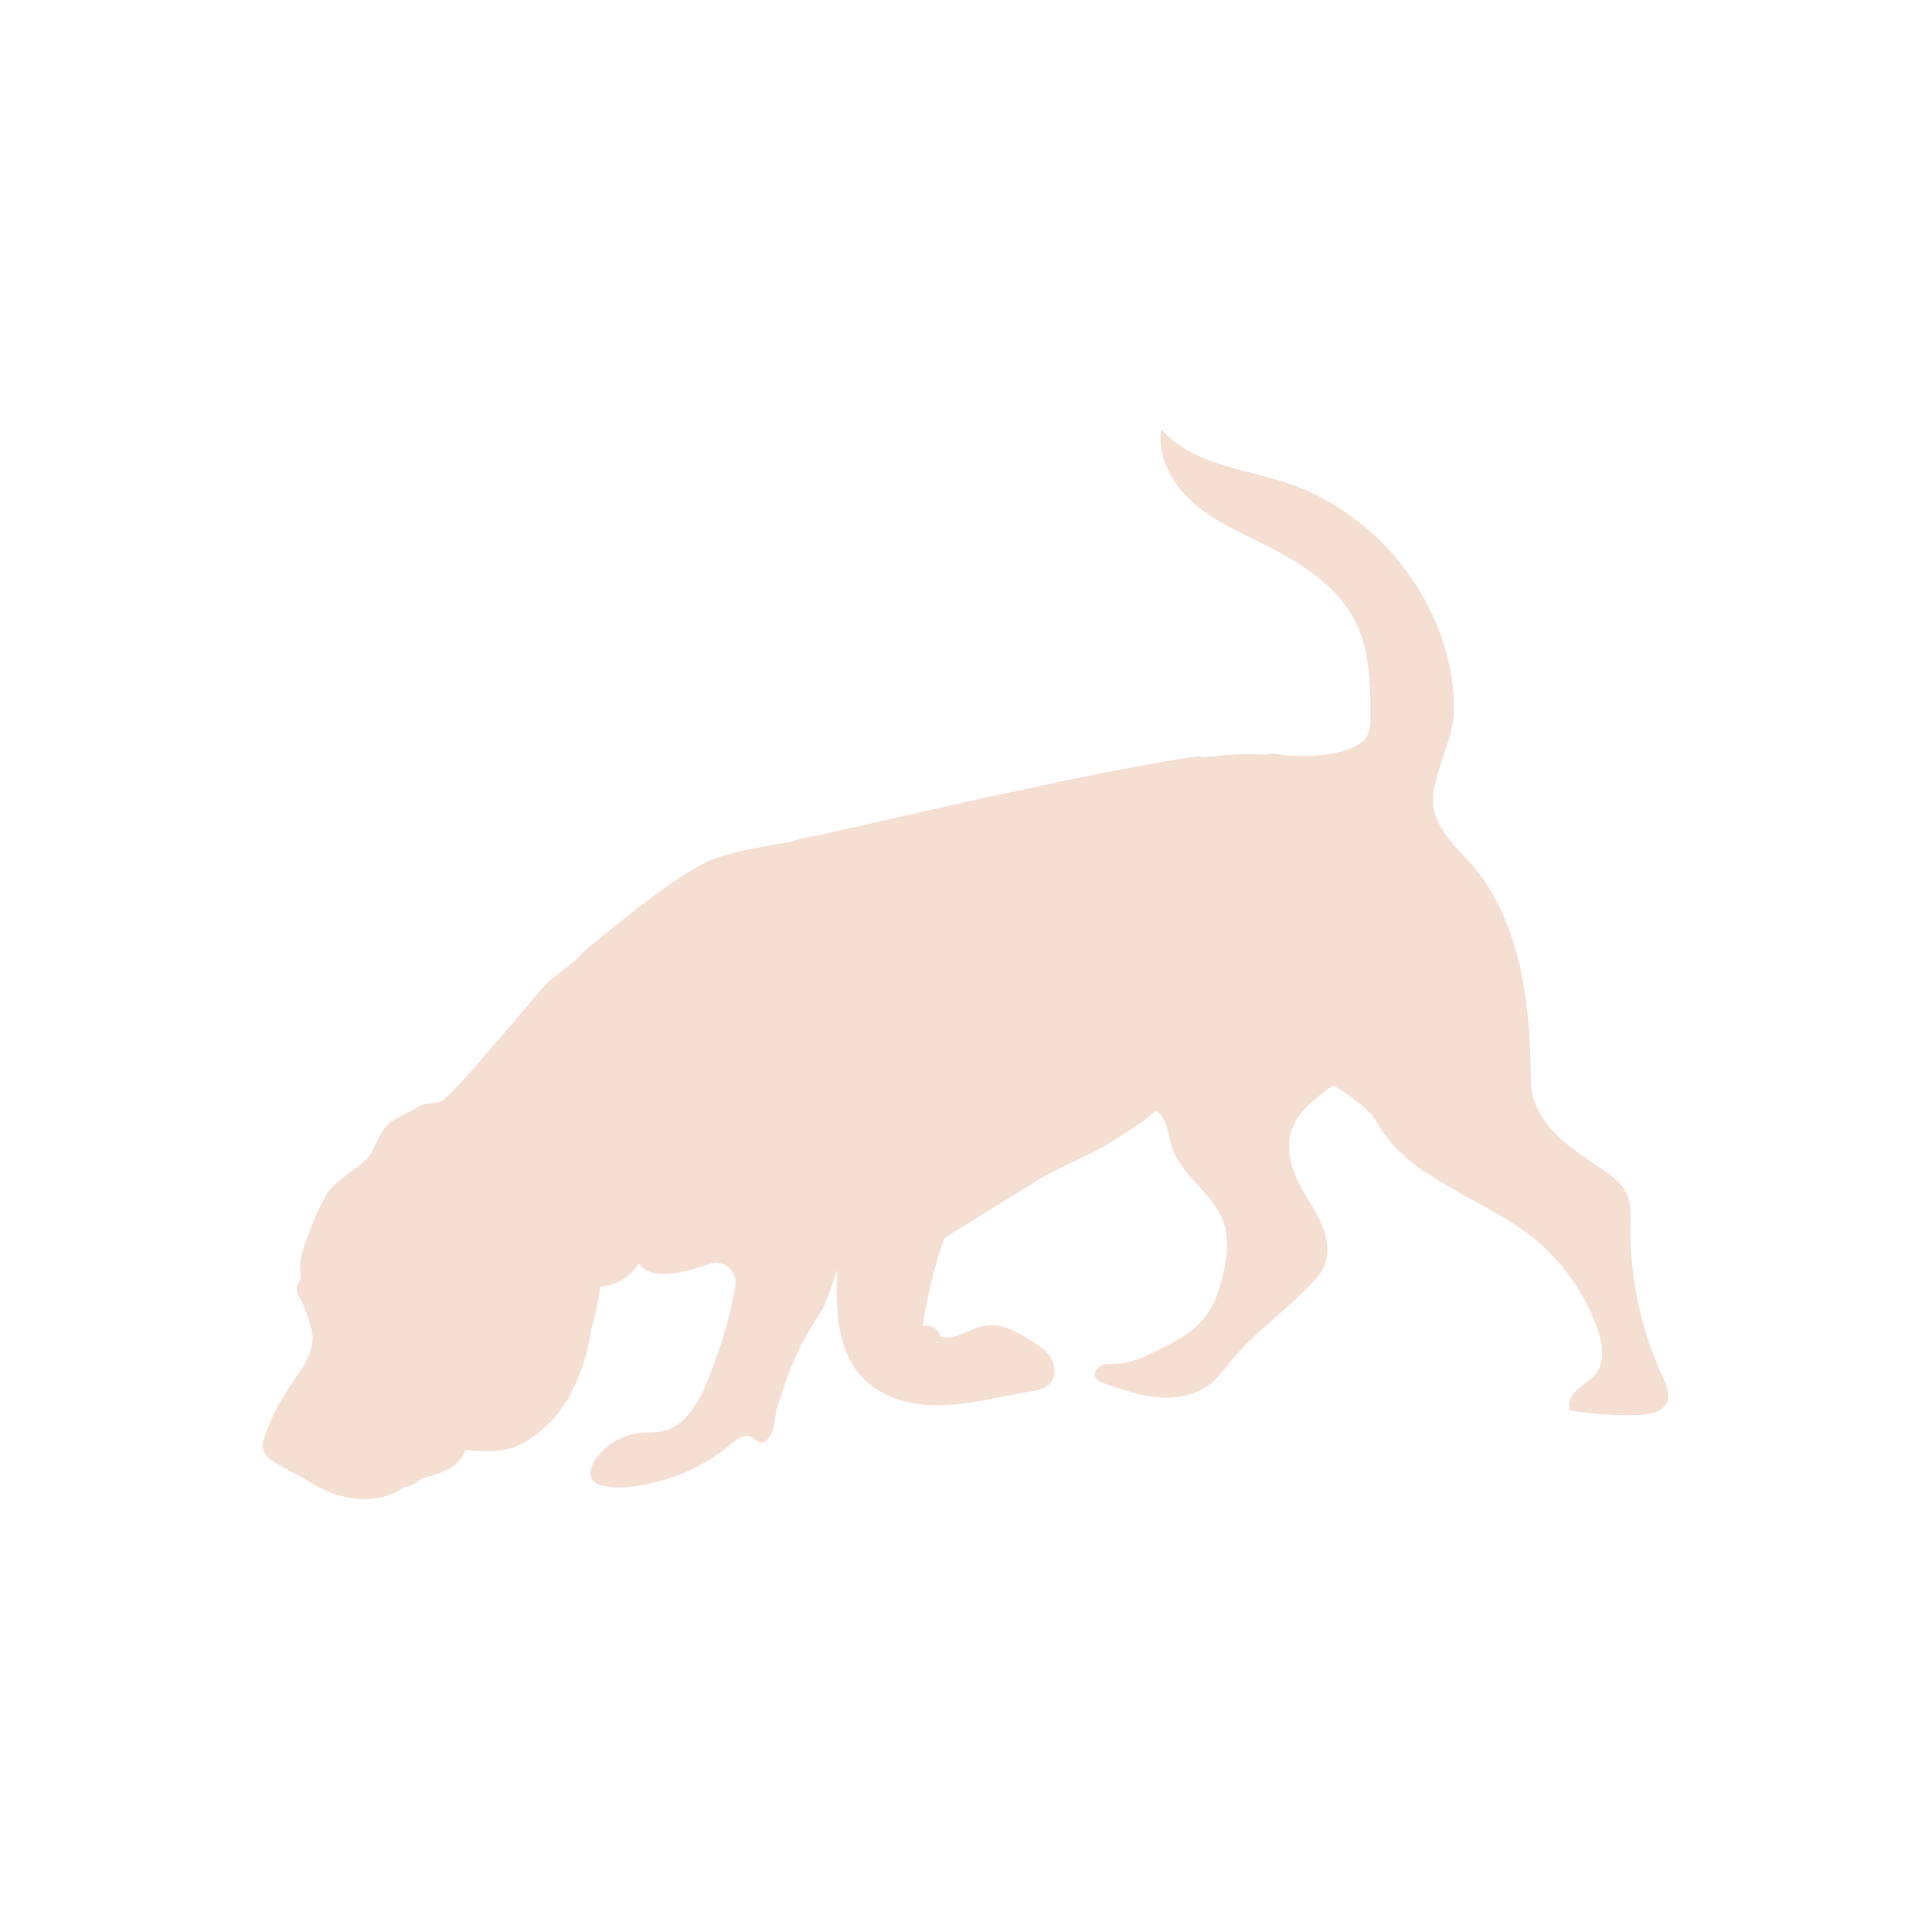
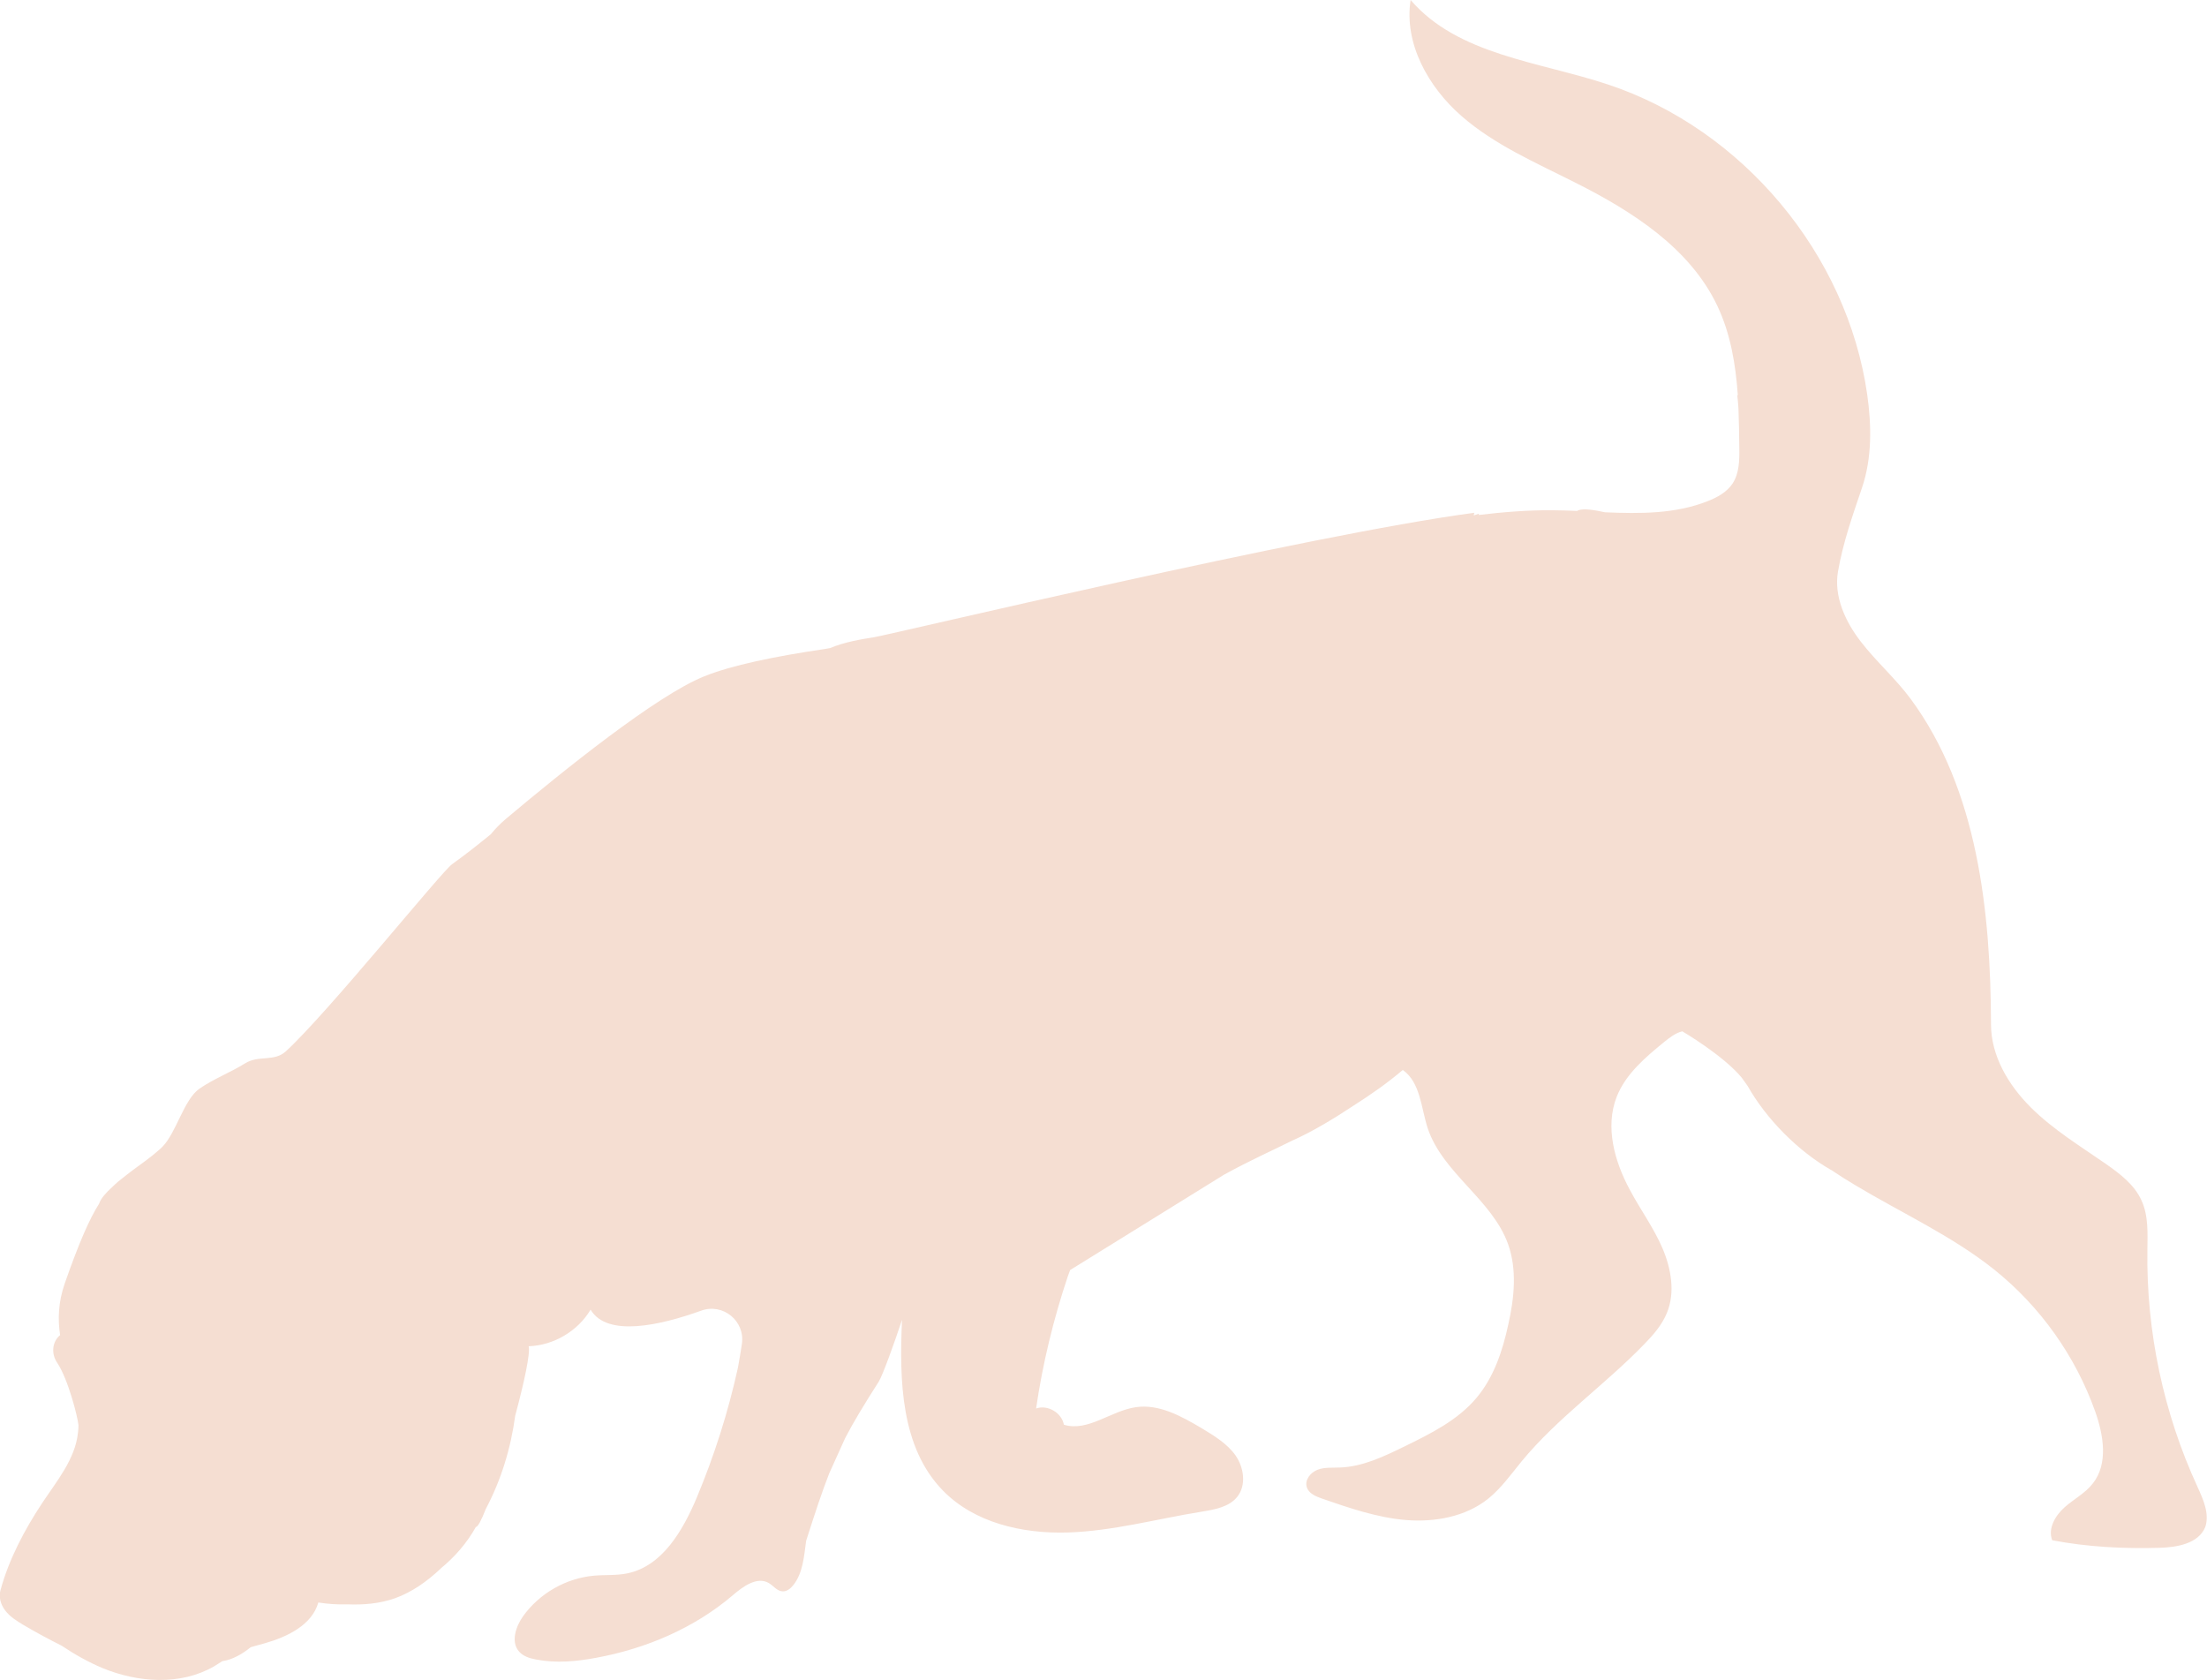
- <svg xmlns="http://www.w3.org/2000/svg" width="300" zoomAndPan="magnify" viewBox="0 0 224.88 225" height="300" preserveAspectRatio="xMidYMid meet" version="1.0">
-   <defs>
+ <svg xmlns="http://www.w3.org/2000/svg" width="218.274" zoomAndPan="magnify" viewBox="0 0 163.618 124.61" height="166.147" preserveAspectRatio="xMidYMid" version="1.0" id="svg2">
+   <defs id="defs1">
    <clipPath id="5615f1ade6">
-       <path d="M 30.402 49.98 L 194.566 49.98 L 194.566 175 L 30.402 175 Z M 30.402 49.98 " clip-rule="nonzero" />
+       <path d="M 30.402,49.98 H 194.566 V 175 H 30.402 Z m 0,0" clip-rule="nonzero" id="path1" />
    </clipPath>
  </defs>
-   <g clip-path="url(#5615f1ade6)">
-     <path fill="#f5ded2" d="M 193.539 160.262 C 191.012 154.781 189.734 148.723 189.824 142.691 C 189.836 141.453 189.91 140.152 189.383 139.016 C 188.859 137.852 187.797 137.051 186.746 136.312 C 184.832 134.984 182.816 133.758 181.164 132.109 C 179.512 130.457 178.223 128.293 178.223 125.953 C 178.199 117.594 177.234 108.562 172.27 101.828 C 171.156 100.316 169.715 99.062 168.566 97.574 C 167.414 96.086 166.551 94.211 166.875 92.359 C 167.25 90.207 167.953 88.23 168.652 86.164 C 169.402 83.949 169.367 81.547 169.039 79.234 C 167.551 68.824 159.793 59.562 149.82 56.25 C 144.703 54.547 138.688 54.07 135.172 49.98 C 134.672 53.207 136.484 56.438 138.949 58.59 C 141.414 60.742 144.48 62.055 147.395 63.531 C 151.625 65.656 155.891 68.387 157.918 72.652 C 158.906 74.73 159.281 76.992 159.445 79.297 C 159.43 79.297 159.418 79.297 159.406 79.297 C 159.445 79.621 159.469 79.957 159.492 80.285 C 159.531 81.262 159.543 82.234 159.555 83.199 C 159.57 84.113 159.555 85.09 159.055 85.852 C 158.629 86.488 157.918 86.879 157.215 87.152 C 154.812 88.105 152.211 88.09 149.598 87.98 C 148.832 87.816 148.047 87.68 147.621 87.828 C 147.582 87.84 147.559 87.855 147.531 87.879 C 146.906 87.855 146.281 87.828 145.656 87.828 C 143.84 87.816 142.027 87.965 140.211 88.18 C 140.227 88.141 140.238 88.105 140.25 88.078 L 139.852 88.215 C 139.863 88.152 139.887 88.078 139.898 88.016 C 127.488 89.668 96.797 97.012 95.359 97.25 C 94.406 97.398 93.145 97.613 92.117 98.051 C 91.98 98.074 91.844 98.102 91.691 98.125 C 88.027 98.664 84.797 99.328 82.77 100.152 C 79.242 101.566 72.297 107.16 68.031 110.75 C 67.633 111.09 67.27 111.465 66.945 111.863 C 65.992 112.641 65.043 113.391 64.066 114.09 C 63.277 114.652 54.844 125.125 51.742 127.965 C 50.879 128.754 49.738 128.23 48.738 128.844 C 47.637 129.531 46.41 129.992 45.336 130.73 C 44.184 131.531 43.609 134.012 42.594 135.035 C 42.559 135.074 42.508 135.109 42.469 135.16 C 42.246 135.359 42.031 135.535 41.832 135.699 C 41.195 136.211 40.492 136.676 39.855 137.188 C 39.492 137.465 39.168 137.727 38.855 138.039 C 38.453 138.402 38.027 138.852 37.891 139.266 C 37.18 140.391 36.414 142.117 35.352 145.156 C 34.852 146.598 34.824 147.848 35 149.012 C 34.398 149.512 34.336 150.402 34.777 151.051 C 35.602 152.277 36.301 155.066 36.363 155.691 C 36.363 155.867 36.352 156.043 36.328 156.23 C 36.125 158.207 34.762 159.82 33.66 161.484 C 32.375 163.426 31.195 165.652 30.586 167.906 C 30.422 168.418 30.598 169.004 30.922 169.43 C 31.285 169.906 31.797 170.219 32.297 170.52 C 33.211 171.059 34.164 171.57 35.113 172.047 C 36.078 172.695 37.078 173.258 38.152 173.711 C 40.793 174.797 43.934 175.012 46.41 173.586 C 46.625 173.461 46.824 173.32 47.035 173.195 C 47.801 173.086 48.539 172.648 49.141 172.16 C 49.477 172.059 49.828 171.973 50.176 171.871 C 51.855 171.395 53.68 170.52 54.156 168.844 C 54.871 168.957 55.582 169.004 56.297 168.98 C 57.496 169.031 58.699 168.93 59.836 168.531 C 61.102 168.078 62.215 167.277 63.191 166.367 C 63.203 166.352 63.215 166.34 63.238 166.316 C 64.289 165.453 65.18 164.426 65.844 163.238 C 65.98 163.25 66.254 162.738 66.582 161.898 C 67.707 159.773 68.434 157.418 68.758 154.992 C 69.422 152.527 69.895 150.336 69.758 149.836 C 71.609 149.773 73.41 148.711 74.352 147.121 C 75.578 149.199 79.555 148.273 82.547 147.199 C 84.172 146.609 85.824 147.961 85.574 149.664 C 85.484 150.262 85.387 150.852 85.285 151.402 C 84.559 154.719 83.523 157.969 82.207 161.109 C 81.184 163.523 79.668 166.141 77.09 166.68 C 76.266 166.855 75.426 166.777 74.59 166.855 C 72.523 167.043 70.559 168.168 69.348 169.855 C 68.797 170.633 68.418 171.77 69.047 172.484 C 69.359 172.836 69.832 172.984 70.297 173.07 C 71.773 173.359 73.285 173.223 74.762 172.945 C 78.453 172.27 82.031 170.746 84.887 168.316 C 85.66 167.652 86.699 166.891 87.574 167.402 C 87.914 167.605 88.176 167.992 88.578 168.016 C 88.891 168.043 89.176 167.816 89.379 167.566 C 90.102 166.664 90.18 165.426 90.34 164.262 C 91.027 162.113 91.527 160.598 92.055 159.258 C 92.441 158.395 92.844 157.52 93.23 156.656 C 93.844 155.469 94.621 154.191 95.723 152.465 C 96.02 151.988 96.898 149.551 97.449 147.875 C 97.246 152.379 97.359 157.332 100.477 160.535 C 102.816 162.938 106.367 163.75 109.723 163.652 C 113.074 163.551 116.328 162.648 119.645 162.113 C 120.633 161.949 121.719 161.773 122.332 160.984 C 122.996 160.133 122.809 158.832 122.195 157.945 C 121.57 157.059 120.605 156.48 119.68 155.918 C 118.18 155.031 116.527 154.105 114.801 154.355 C 112.949 154.617 111.234 156.207 109.457 155.656 C 109.297 154.766 108.246 154.152 107.395 154.453 C 107.883 151.113 108.684 147.824 109.758 144.621 C 109.809 144.469 109.859 144.332 109.922 144.184 L 121.332 137.113 C 123.434 135.961 124.812 135.375 126.387 134.586 C 127.891 133.922 129.516 132.934 130.93 131.996 C 132.207 131.184 133.445 130.32 134.594 129.344 C 135.91 130.27 135.945 132.145 136.445 133.672 C 137.559 137 141.215 138.953 142.402 142.254 C 143.078 144.145 142.867 146.234 142.426 148.199 C 142.004 150.164 141.352 152.141 140.051 153.68 C 138.66 155.332 136.66 156.32 134.719 157.27 C 133.207 158.008 131.629 158.77 129.941 158.832 C 129.379 158.859 128.801 158.797 128.277 158.996 C 127.75 159.195 127.301 159.758 127.477 160.297 C 127.625 160.762 128.141 160.973 128.602 161.137 C 130.629 161.836 132.691 162.551 134.832 162.727 C 136.973 162.898 139.25 162.488 140.926 161.148 C 141.891 160.371 142.613 159.348 143.402 158.383 C 146.07 155.141 149.586 152.703 152.5 149.688 C 153.176 149 153.824 148.25 154.188 147.359 C 154.812 145.832 154.5 144.07 153.852 142.555 C 153.199 141.043 152.211 139.691 151.438 138.238 C 150.297 136.125 149.586 133.57 150.461 131.332 C 151.125 129.645 152.586 128.406 154 127.254 C 154.402 126.93 154.84 126.59 155.328 126.477 C 155.328 126.477 158.328 128.23 159.719 129.895 C 159.867 130.105 160.02 130.305 160.168 130.52 C 161.559 132.984 163.91 135.359 166.363 136.762 C 166.363 136.762 166.363 136.762 166.375 136.762 C 166.949 137.152 167.551 137.527 168.152 137.887 C 171.594 139.953 175.348 141.656 178.473 144.156 C 181.879 146.883 184.492 150.562 185.957 154.68 C 186.57 156.418 186.934 158.531 185.793 159.996 C 185.23 160.734 184.367 161.172 183.68 161.785 C 182.992 162.398 182.43 163.363 182.766 164.227 C 185.379 164.727 188.059 164.863 190.723 164.789 C 192.035 164.75 193.602 164.477 194.113 163.262 C 194.453 162.285 193.977 161.211 193.539 160.262 Z M 193.539 160.262 " fill-opacity="1" fill-rule="nonzero" />
+   <g clip-path="url(#5615f1ade6)" id="g2" transform="translate(-30.58353,-49.98047)">
+     <path fill="#f5ded2" d="m 193.539,160.262 c -2.527,-5.48 -3.805,-11.539 -3.715,-17.57 0.012,-1.238 0.086,-2.539 -0.441,-3.676 -0.523,-1.164 -1.586,-1.965 -2.637,-2.703 -1.914,-1.328 -3.93,-2.555 -5.582,-4.203 -1.652,-1.652 -2.941,-3.816 -2.941,-6.156 -0.023,-8.359 -0.988,-17.391 -5.953,-24.125 -1.113,-1.512 -2.555,-2.766 -3.703,-4.254 -1.152,-1.488 -2.016,-3.363 -1.691,-5.215 0.375,-2.152 1.078,-4.129 1.777,-6.195 0.75,-2.215 0.715,-4.617 0.387,-6.93 C 167.551,68.824 159.793,59.562 149.82,56.25 c -5.117,-1.703 -11.133,-2.18 -14.648,-6.27 -0.5,3.227 1.312,6.457 3.777,8.609 2.465,2.152 5.531,3.465 8.445,4.941 4.23,2.125 8.496,4.855 10.523,9.121 0.988,2.078 1.363,4.34 1.527,6.645 -0.016,0 -0.027,0 -0.039,0 0.039,0.324 0.062,0.66 0.086,0.988 0.039,0.977 0.051,1.949 0.062,2.914 0.016,0.914 0,1.891 -0.5,2.652 -0.426,0.637 -1.137,1.027 -1.84,1.301 -2.402,0.953 -5.004,0.938 -7.617,0.828 -0.766,-0.164 -1.551,-0.301 -1.977,-0.152 -0.039,0.012 -0.062,0.027 -0.09,0.051 -0.625,-0.023 -1.25,-0.051 -1.875,-0.051 -1.816,-0.012 -3.629,0.137 -5.445,0.352 0.016,-0.039 0.027,-0.074 0.039,-0.102 l -0.398,0.137 c 0.012,-0.062 0.035,-0.137 0.047,-0.199 -12.41,1.652 -43.102,8.996 -44.539,9.234 -0.953,0.148 -2.215,0.363 -3.242,0.801 -0.137,0.023 -0.273,0.051 -0.426,0.074 -3.664,0.539 -6.895,1.203 -8.922,2.027 -3.527,1.414 -10.473,7.008 -14.738,10.598 -0.398,0.34 -0.762,0.715 -1.086,1.113 -0.953,0.777 -1.902,1.527 -2.879,2.227 -0.789,0.562 -9.223,11.035 -12.324,13.875 -0.863,0.789 -2.004,0.266 -3.004,0.879 -1.102,0.688 -2.328,1.148 -3.402,1.887 -1.152,0.801 -1.727,3.281 -2.742,4.305 -0.035,0.039 -0.086,0.074 -0.125,0.125 -0.223,0.199 -0.438,0.375 -0.637,0.539 -0.637,0.512 -1.34,0.977 -1.977,1.488 -0.363,0.277 -0.688,0.539 -1,0.852 -0.402,0.363 -0.828,0.812 -0.965,1.227 -0.711,1.125 -1.477,2.852 -2.539,5.891 -0.5,1.441 -0.527,2.691 -0.352,3.855 -0.602,0.5 -0.664,1.391 -0.223,2.039 0.824,1.227 1.523,4.016 1.586,4.641 0,0.176 -0.012,0.352 -0.035,0.539 -0.203,1.977 -1.566,3.59 -2.668,5.254 -1.285,1.941 -2.465,4.168 -3.074,6.422 -0.164,0.512 0.012,1.098 0.336,1.523 0.363,0.477 0.875,0.789 1.375,1.09 0.914,0.539 1.867,1.051 2.816,1.527 0.965,0.648 1.965,1.211 3.039,1.664 2.641,1.086 5.781,1.301 8.258,-0.125 0.215,-0.125 0.414,-0.266 0.625,-0.391 0.766,-0.109 1.504,-0.547 2.105,-1.035 0.336,-0.102 0.688,-0.188 1.035,-0.289 1.68,-0.477 3.504,-1.352 3.98,-3.027 0.715,0.113 1.426,0.16 2.141,0.137 1.199,0.051 2.402,-0.051 3.539,-0.449 1.266,-0.453 2.379,-1.254 3.355,-2.164 0.012,-0.016 0.023,-0.027 0.047,-0.051 1.051,-0.863 1.941,-1.891 2.605,-3.078 0.137,0.012 0.41,-0.5 0.738,-1.34 1.125,-2.125 1.852,-4.48 2.176,-6.906 0.664,-2.465 1.137,-4.656 1,-5.156 1.852,-0.062 3.652,-1.125 4.594,-2.715 1.227,2.078 5.203,1.152 8.195,0.078 1.625,-0.59 3.277,0.762 3.027,2.465 -0.09,0.598 -0.188,1.188 -0.289,1.738 -0.727,3.316 -1.762,6.566 -3.078,9.707 -1.023,2.414 -2.539,5.031 -5.117,5.57 -0.824,0.176 -1.664,0.098 -2.5,0.176 -2.066,0.188 -4.031,1.312 -5.242,3 -0.551,0.777 -0.93,1.914 -0.301,2.629 0.312,0.352 0.785,0.5 1.25,0.586 1.477,0.289 2.988,0.152 4.465,-0.125 3.691,-0.676 7.27,-2.199 10.125,-4.629 0.773,-0.664 1.812,-1.426 2.688,-0.914 0.34,0.203 0.602,0.59 1.004,0.613 0.312,0.027 0.598,-0.199 0.801,-0.449 0.723,-0.902 0.801,-2.141 0.961,-3.305 0.688,-2.148 1.188,-3.664 1.715,-5.004 0.387,-0.863 0.789,-1.738 1.176,-2.602 0.613,-1.188 1.391,-2.465 2.492,-4.191 0.297,-0.477 1.176,-2.914 1.727,-4.59 -0.203,4.504 -0.09,9.457 3.027,12.66 2.34,2.402 5.891,3.215 9.246,3.117 3.352,-0.102 6.605,-1.004 9.922,-1.539 0.988,-0.164 2.074,-0.34 2.688,-1.129 0.664,-0.852 0.477,-2.152 -0.137,-3.039 -0.625,-0.887 -1.59,-1.465 -2.516,-2.027 -1.5,-0.887 -3.152,-1.812 -4.879,-1.562 -1.852,0.262 -3.566,1.852 -5.344,1.301 -0.16,-0.891 -1.211,-1.504 -2.062,-1.203 0.488,-3.34 1.289,-6.629 2.363,-9.832 0.051,-0.152 0.102,-0.289 0.164,-0.438 l 11.41,-7.07 c 2.102,-1.152 3.48,-1.738 5.055,-2.527 1.504,-0.664 3.129,-1.652 4.543,-2.59 1.277,-0.812 2.516,-1.676 3.664,-2.652 1.316,0.926 1.352,2.801 1.852,4.328 1.113,3.328 4.77,5.281 5.957,8.582 0.676,1.891 0.465,3.98 0.023,5.945 -0.422,1.965 -1.074,3.941 -2.375,5.48 -1.391,1.652 -3.391,2.641 -5.332,3.59 -1.512,0.738 -3.09,1.5 -4.777,1.562 -0.562,0.027 -1.141,-0.035 -1.664,0.164 -0.527,0.199 -0.977,0.762 -0.801,1.301 0.148,0.465 0.664,0.676 1.125,0.84 2.027,0.699 4.09,1.414 6.23,1.59 2.141,0.172 4.418,-0.238 6.094,-1.578 0.965,-0.777 1.688,-1.801 2.477,-2.766 2.668,-3.242 6.184,-5.68 9.098,-8.695 0.676,-0.688 1.324,-1.438 1.688,-2.328 0.625,-1.527 0.312,-3.289 -0.336,-4.805 -0.652,-1.512 -1.641,-2.863 -2.414,-4.316 -1.141,-2.113 -1.852,-4.668 -0.977,-6.906 0.664,-1.688 2.125,-2.926 3.539,-4.078 0.402,-0.324 0.84,-0.664 1.328,-0.777 0,0 3,1.754 4.391,3.418 0.148,0.211 0.301,0.41 0.449,0.625 1.391,2.465 3.742,4.84 6.195,6.242 0,0 0,0 0.012,0 0.574,0.391 1.176,0.766 1.777,1.125 3.441,2.066 7.195,3.77 10.32,6.27 3.406,2.727 6.02,6.406 7.484,10.523 0.613,1.738 0.977,3.852 -0.164,5.316 -0.562,0.738 -1.426,1.176 -2.113,1.789 -0.688,0.613 -1.25,1.578 -0.914,2.441 2.613,0.5 5.293,0.637 7.957,0.562 1.312,-0.039 2.879,-0.312 3.391,-1.527 0.34,-0.977 -0.137,-2.051 -0.574,-3 z m 0,0" fill-opacity="1" fill-rule="nonzero" id="path2" />
  </g>
</svg>
